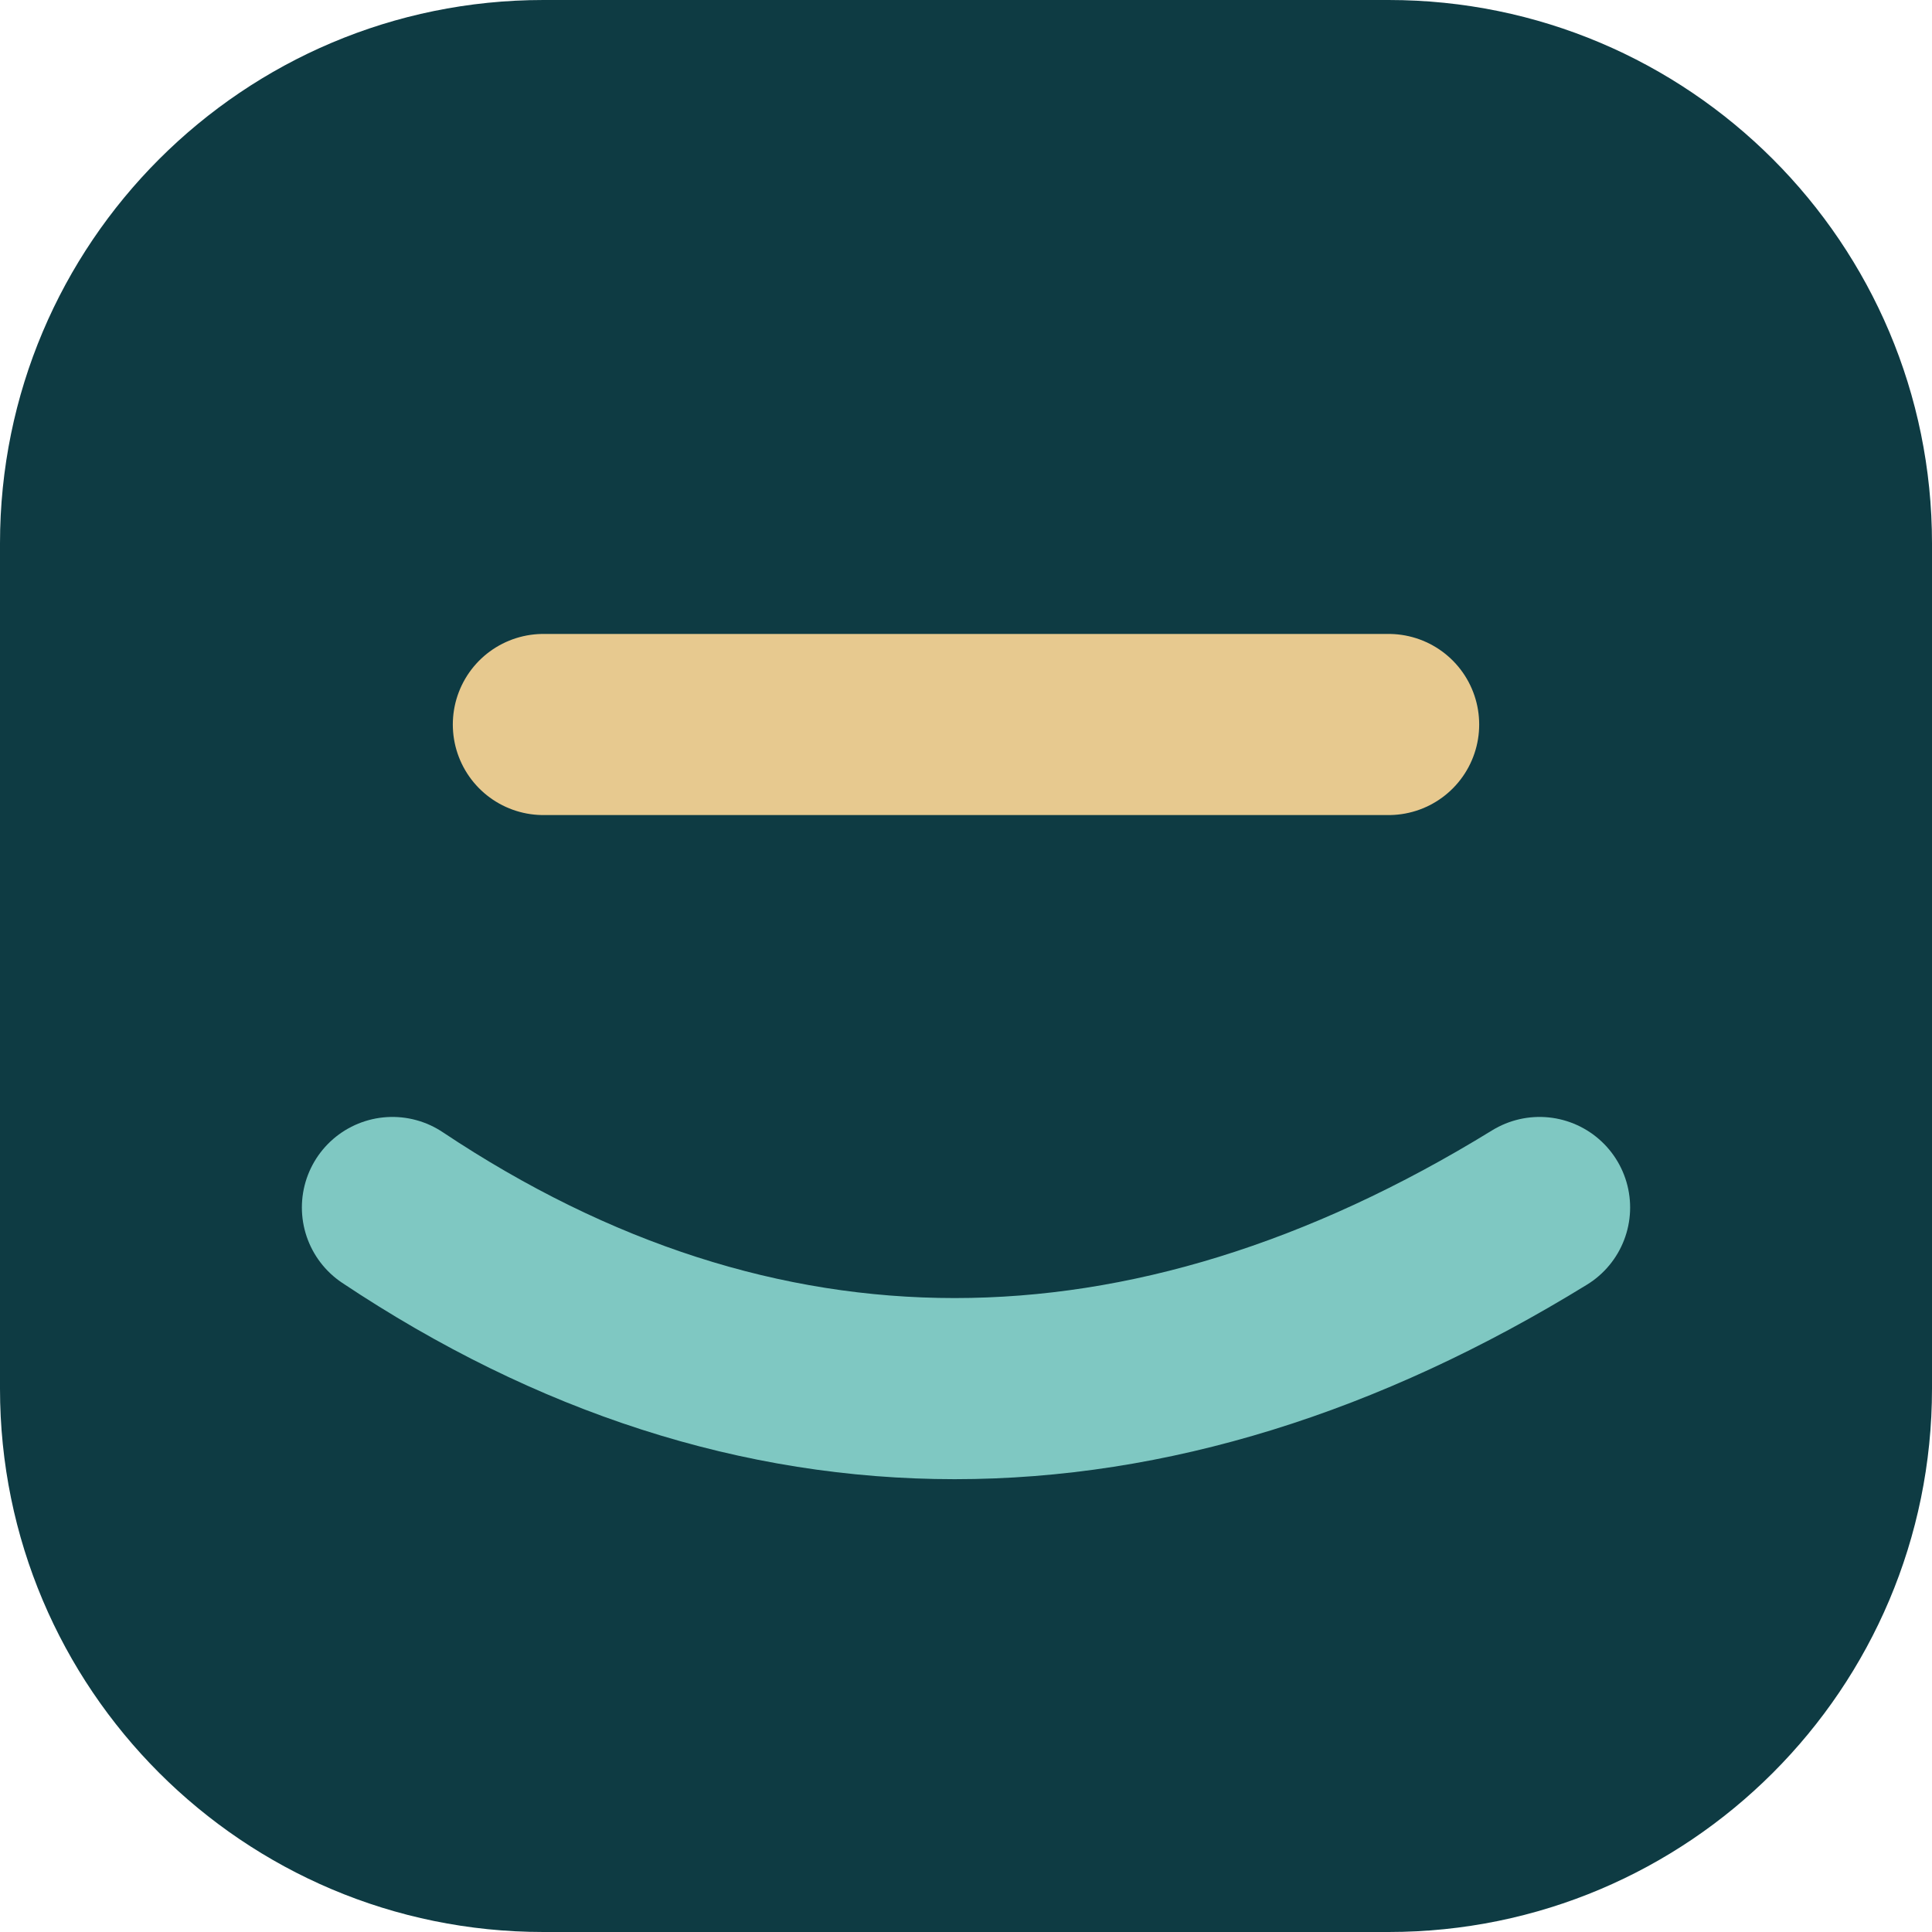
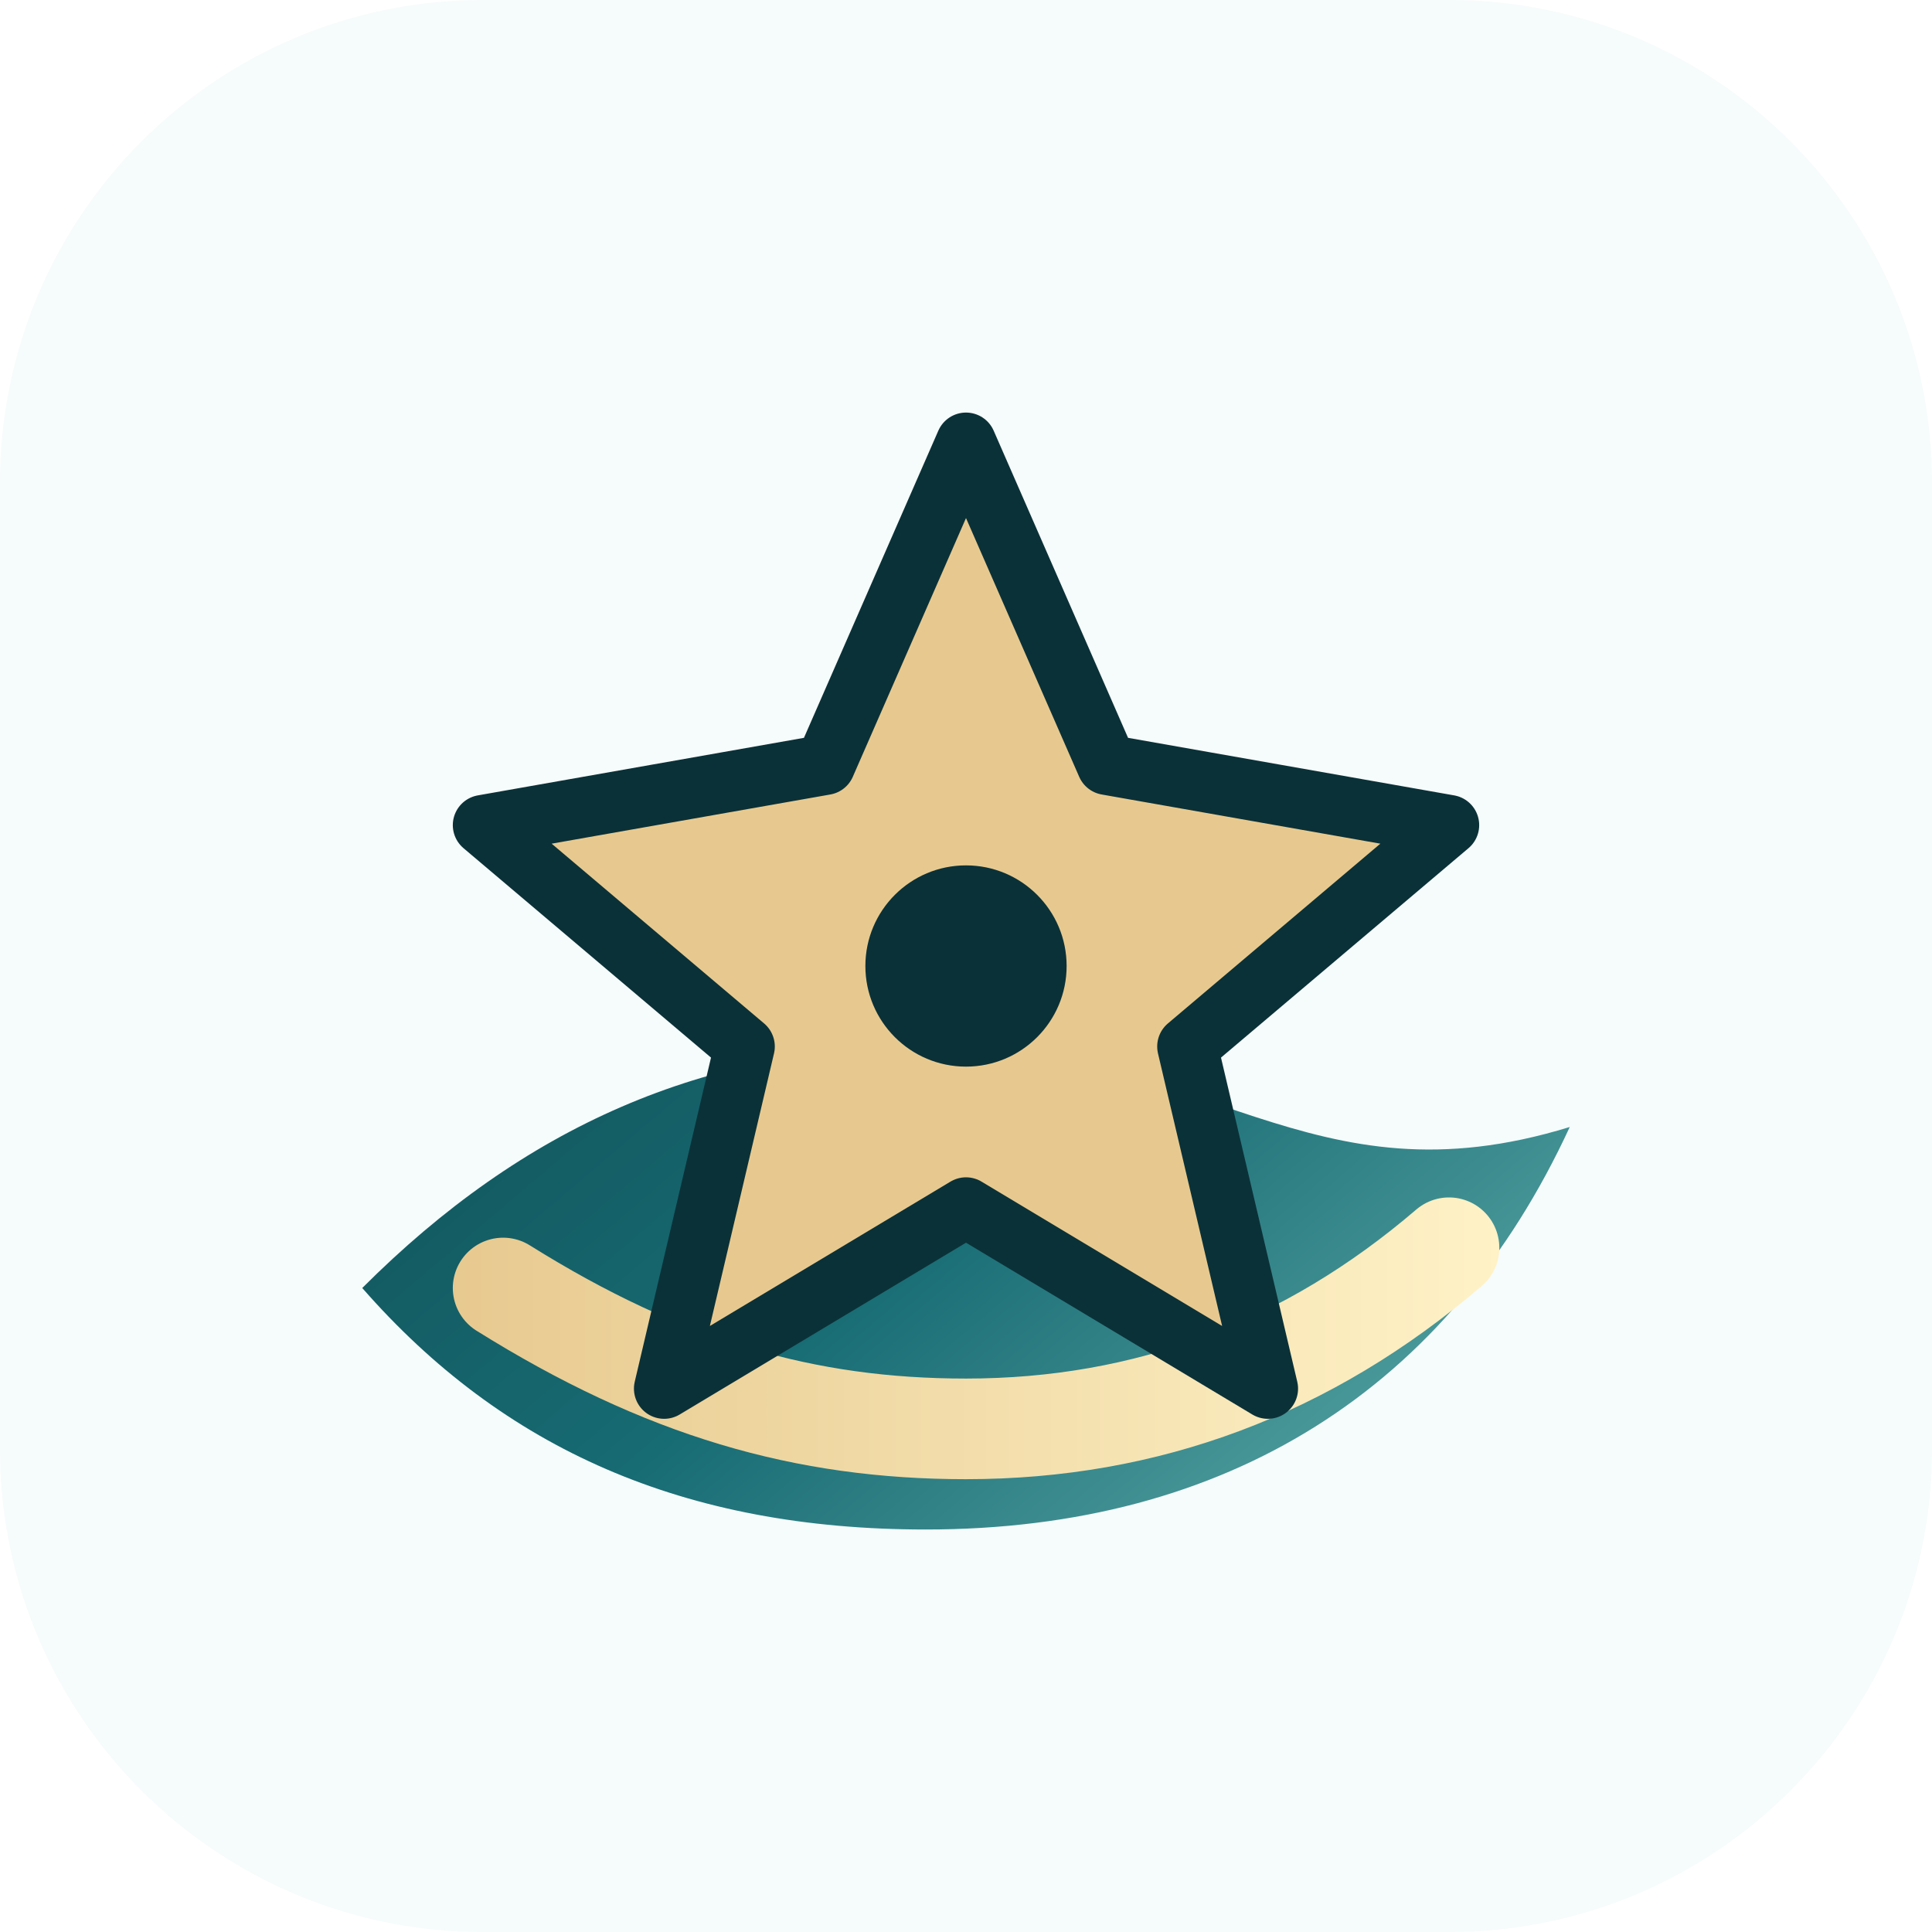
- <svg xmlns="http://www.w3.org/2000/svg" viewBox="0 0 64 64">
-   <rect width="64" height="64" rx="18" fill="#0e3b43" />
-   <path d="M13 40c12 8 25 8 38 0" fill="none" stroke="#7fc8c2" stroke-width="6" stroke-linecap="round" />
-   <path d="M18 24h28" stroke="#e7c98f" stroke-width="6" stroke-linecap="round" />
+ <svg xmlns="http://www.w3.org/2000/svg" viewBox="0 0 96 96" role="img" aria-label="Port City AI Growth logo mark">
+   <defs>
+     <linearGradient id="g" x1="14" y1="8" x2="82" y2="88" gradientUnits="userSpaceOnUse">
+       <stop stop-color="#0b3138" />
+       <stop offset="0.58" stop-color="#176b73" />
+       <stop offset="1" stop-color="#7fc8c2" />
+     </linearGradient>
+     <linearGradient id="s" x1="22" y1="63" x2="76" y2="63" gradientUnits="userSpaceOnUse">
+       <stop stop-color="#e7c98f" />
+       <stop offset="1" stop-color="#fff3c8" />
+     </linearGradient>
+   </defs>
+   <rect width="96" height="96" rx="24" fill="#f6fbfb" />
+   <path d="M18 64c8-8 17-12 28-12 14 0 19 8 32 4-6 13-17 20-32 20-12 0-21-4-28-12Z" fill="url(#g)" />
+   <path d="M25 64c8 5 15 7 23 7 9 0 17-3 24-9" fill="none" stroke="url(#s)" stroke-width="5" stroke-linecap="round" />
+   <path d="M48 22l7 16 17 3-13 11 4 17-15-9-15 9 4-17-13-11 17-3 7-16Z" fill="#e7c98f" stroke="#0b3138" stroke-width="3" stroke-linejoin="round" />
+   <circle cx="48" cy="48" r="5" fill="#0b3138" />
</svg>
